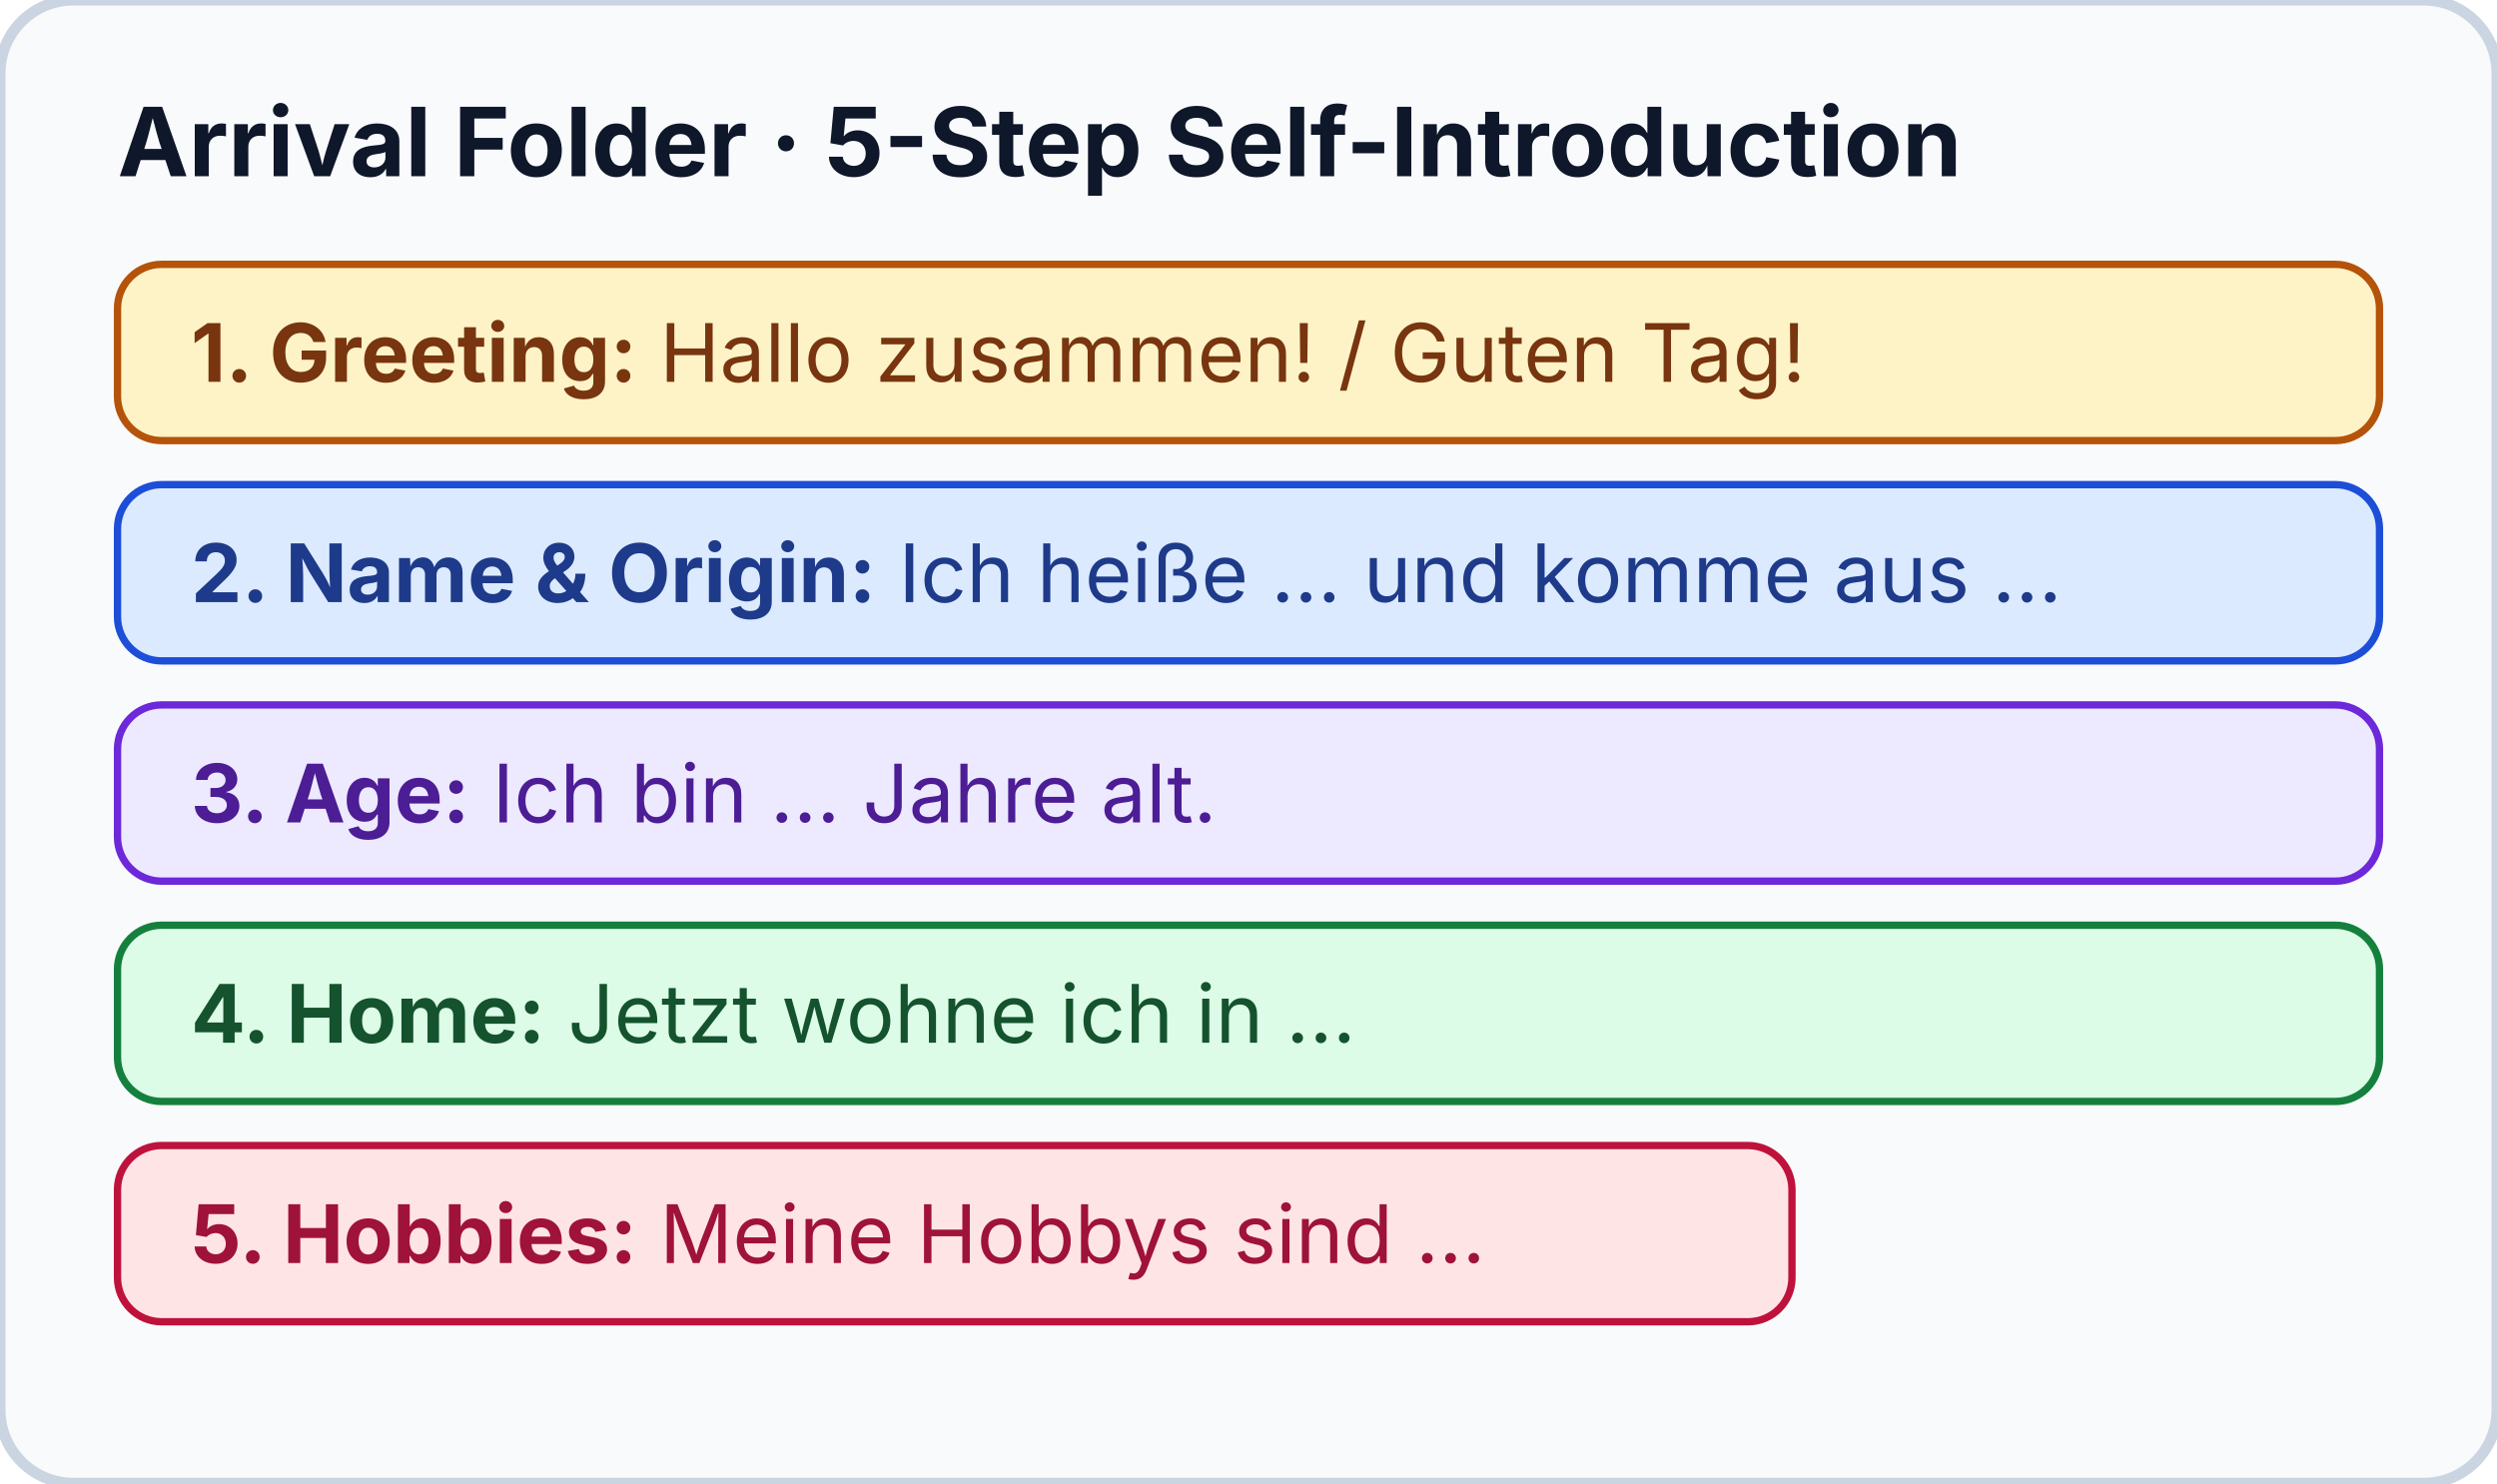
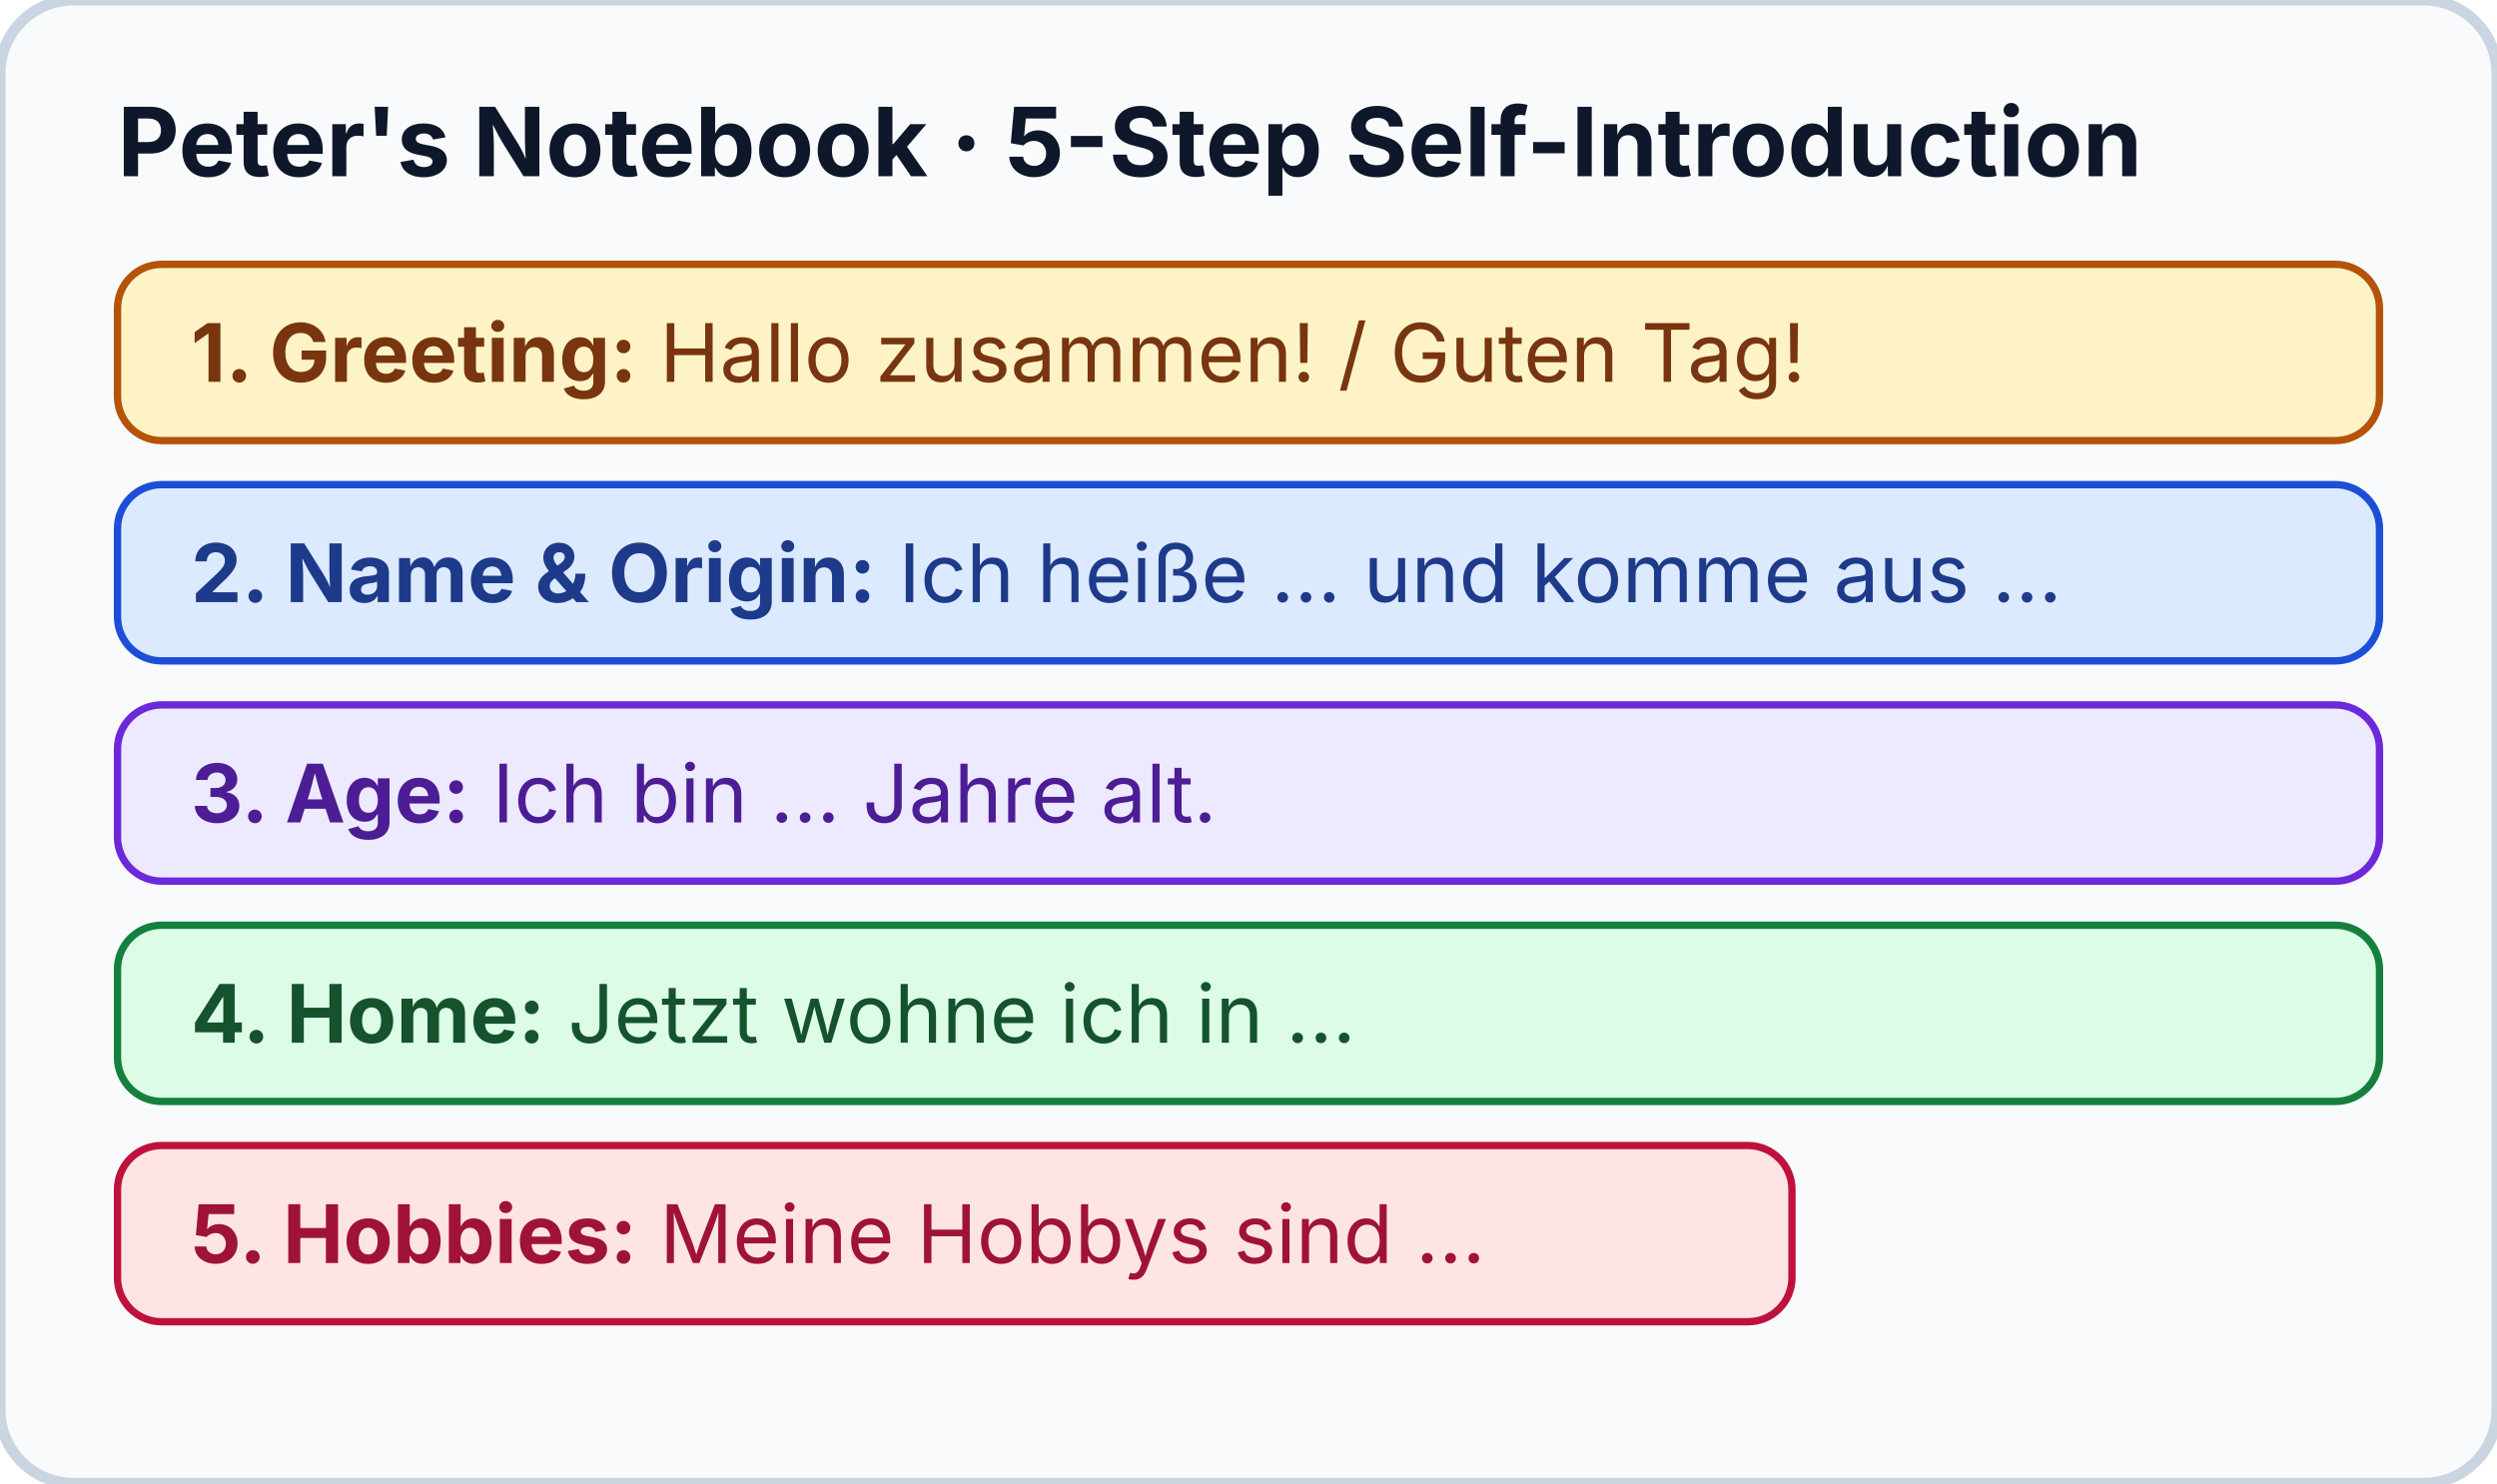
<svg xmlns="http://www.w3.org/2000/svg" viewBox="0 0 340 202" role="img" aria-label="Five-step self-introduction flow: 1 Greeting, 2 Name and Origin, 3 Age, 4 Where you live, 5 Hobbies">
  <rect width="340" height="202" rx="10" fill="#f8fafc" stroke="#cbd5e1" stroke-width="1.5" />
-   <text x="16" y="24" font-family="system-ui, -apple-system, sans-serif" font-size="13" font-weight="700" fill="#0f172a">Arrival Folder · 5-Step Self-Introduction</text>
+   <text x="16" y="24" font-family="system-ui, -apple-system, sans-serif" font-size="13" font-weight="700" fill="#0f172a">Peter's Notebook · 5-Step Self-Introduction</text>
  <rect x="16" y="36" width="308" height="24" rx="6" fill="#fef3c7" stroke="#b45309" />
  <text x="26" y="52" font-family="system-ui, -apple-system, sans-serif" font-size="11" fill="#78350f">
    <tspan font-weight="700">1. Greeting:</tspan> Hallo zusammen! / Guten Tag!</text>
  <rect x="16" y="66" width="308" height="24" rx="6" fill="#dbeafe" stroke="#1d4ed8" />
  <text x="26" y="82" font-family="system-ui, -apple-system, sans-serif" font-size="11" fill="#1e3a8a">
    <tspan font-weight="700">2. Name &amp; Origin:</tspan> Ich heiße … und komme aus …</text>
  <rect x="16" y="96" width="308" height="24" rx="6" fill="#ede9fe" stroke="#6d28d9" />
  <text x="26" y="112" font-family="system-ui, -apple-system, sans-serif" font-size="11" fill="#4c1d95">
    <tspan font-weight="700">3. Age:</tspan> Ich bin … Jahre alt.</text>
  <rect x="16" y="126" width="308" height="24" rx="6" fill="#dcfce7" stroke="#15803d" />
  <text x="26" y="142" font-family="system-ui, -apple-system, sans-serif" font-size="11" fill="#14532d">
    <tspan font-weight="700">4. Home:</tspan> Jetzt wohne ich in …</text>
  <rect x="16" y="156" width="228" height="24" rx="6" fill="#ffe4e6" stroke="#be123c" />
  <text x="26" y="172" font-family="system-ui, -apple-system, sans-serif" font-size="11" fill="#9f1239">
    <tspan font-weight="700">5. Hobbies:</tspan> Meine Hobbys sind …</text>
</svg>
